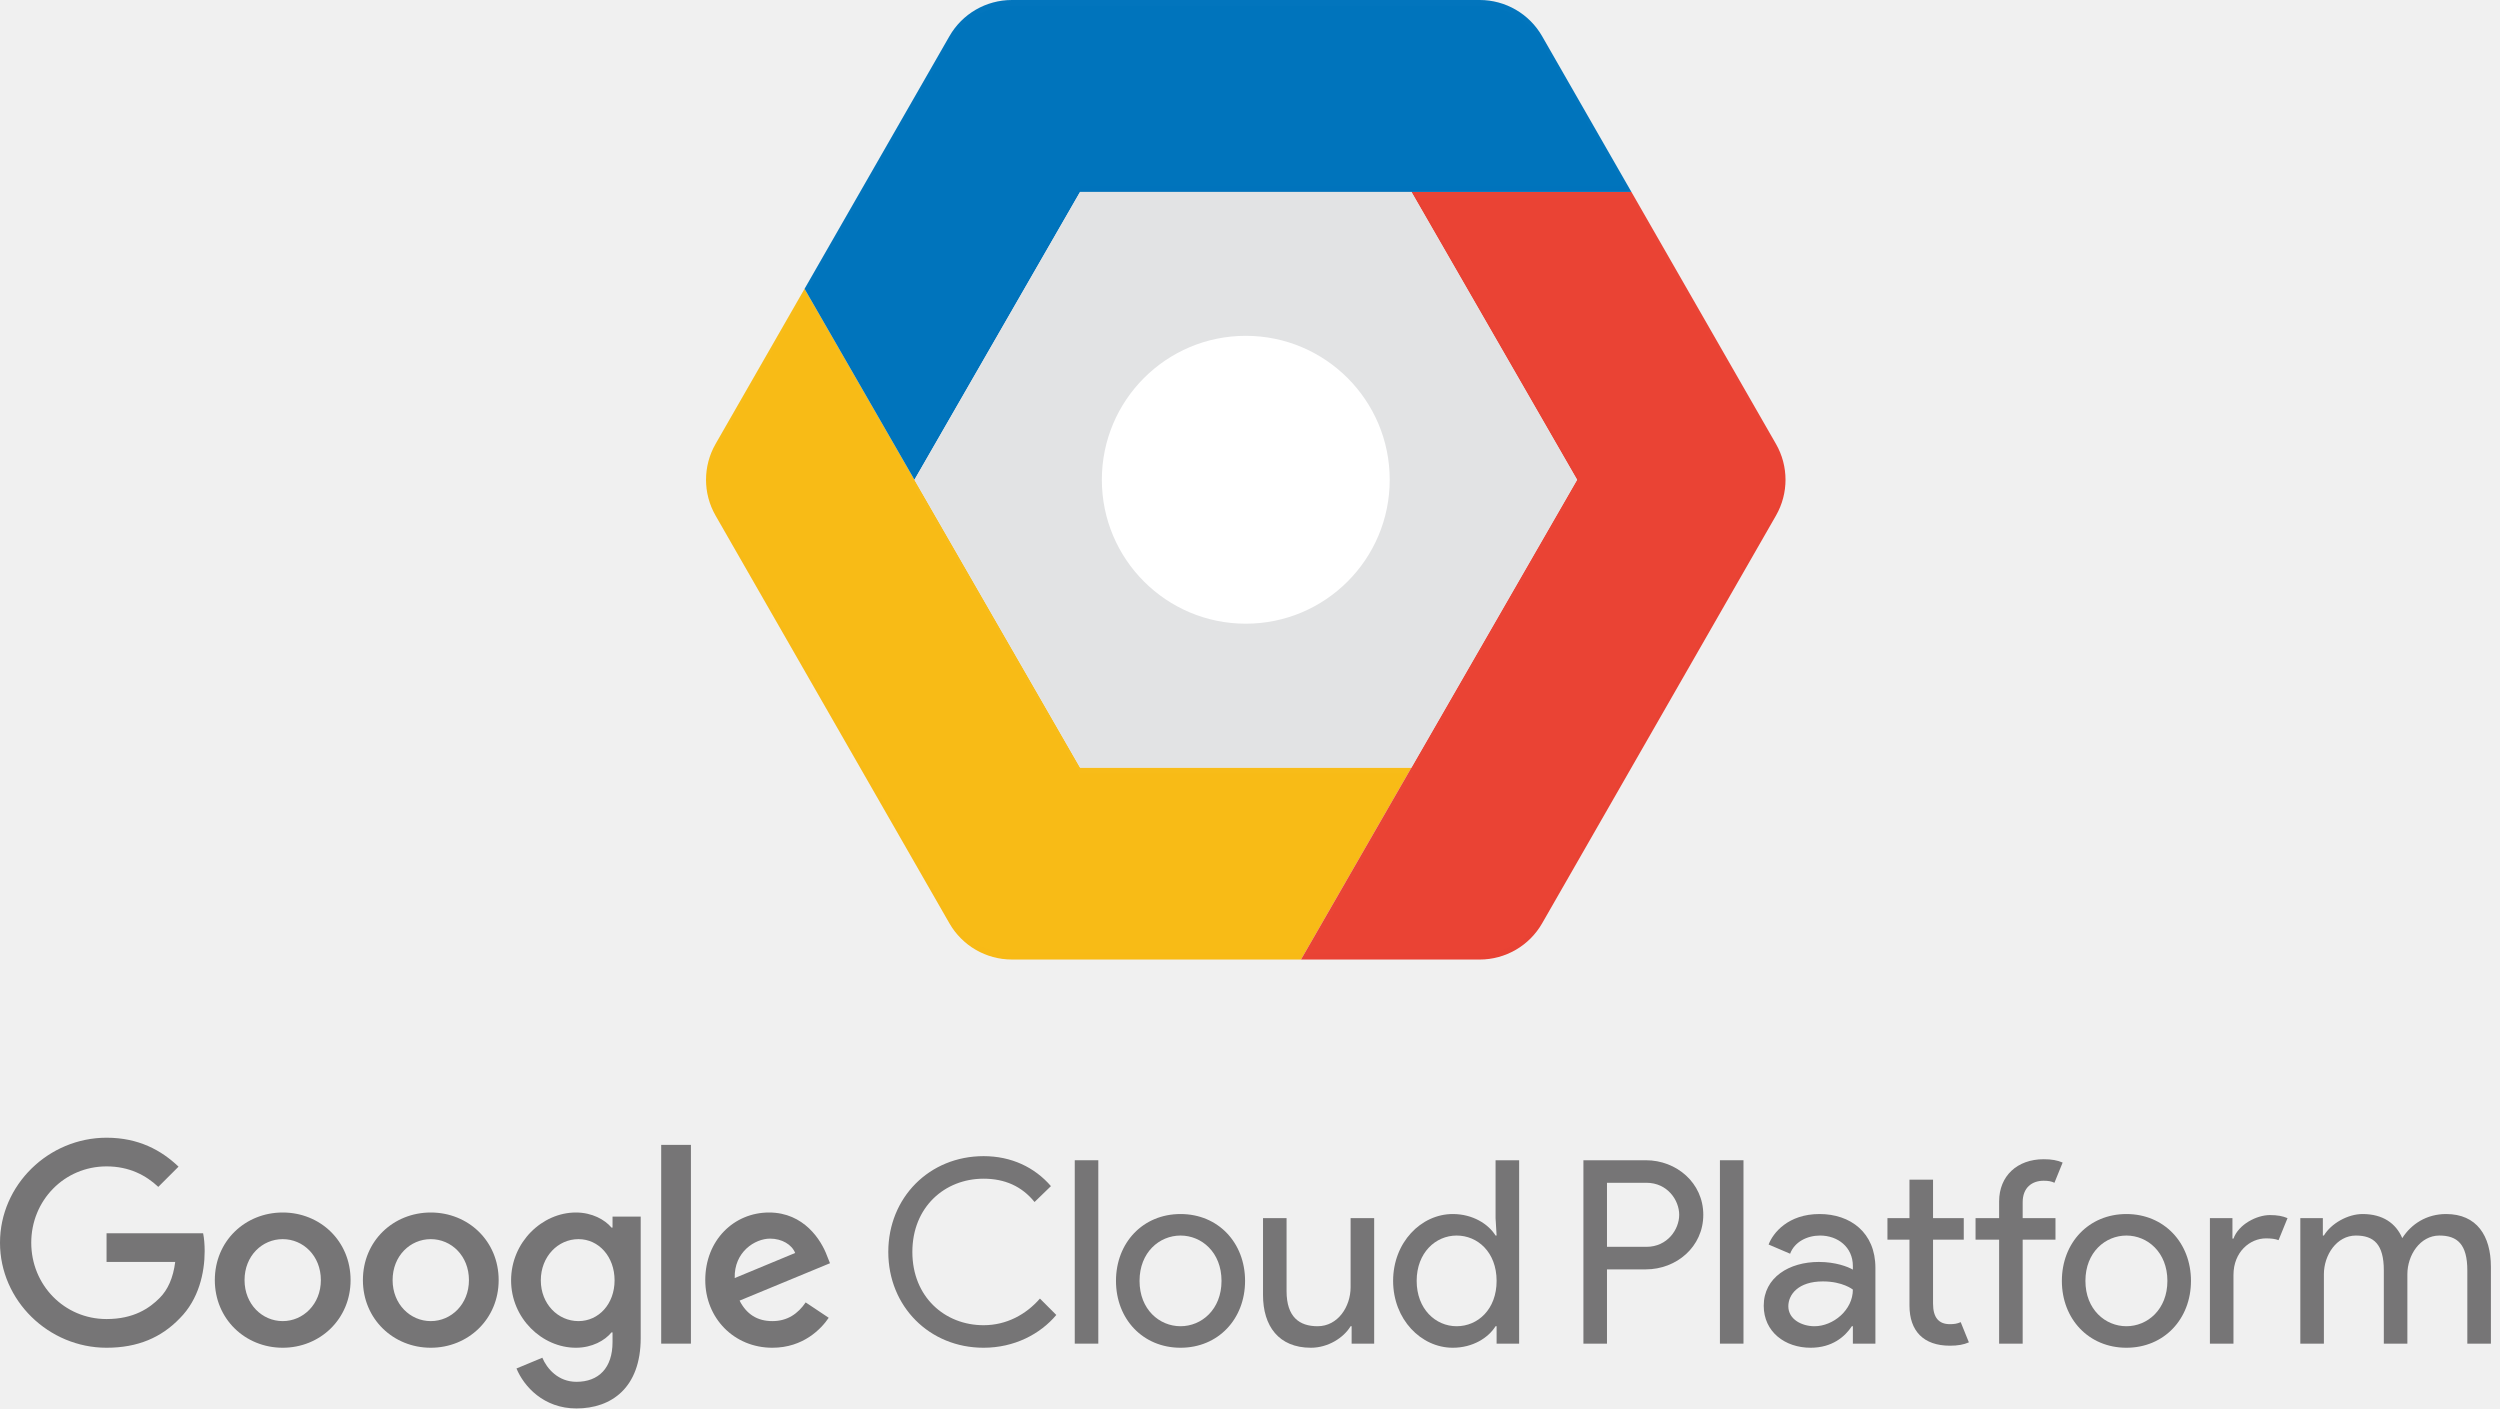
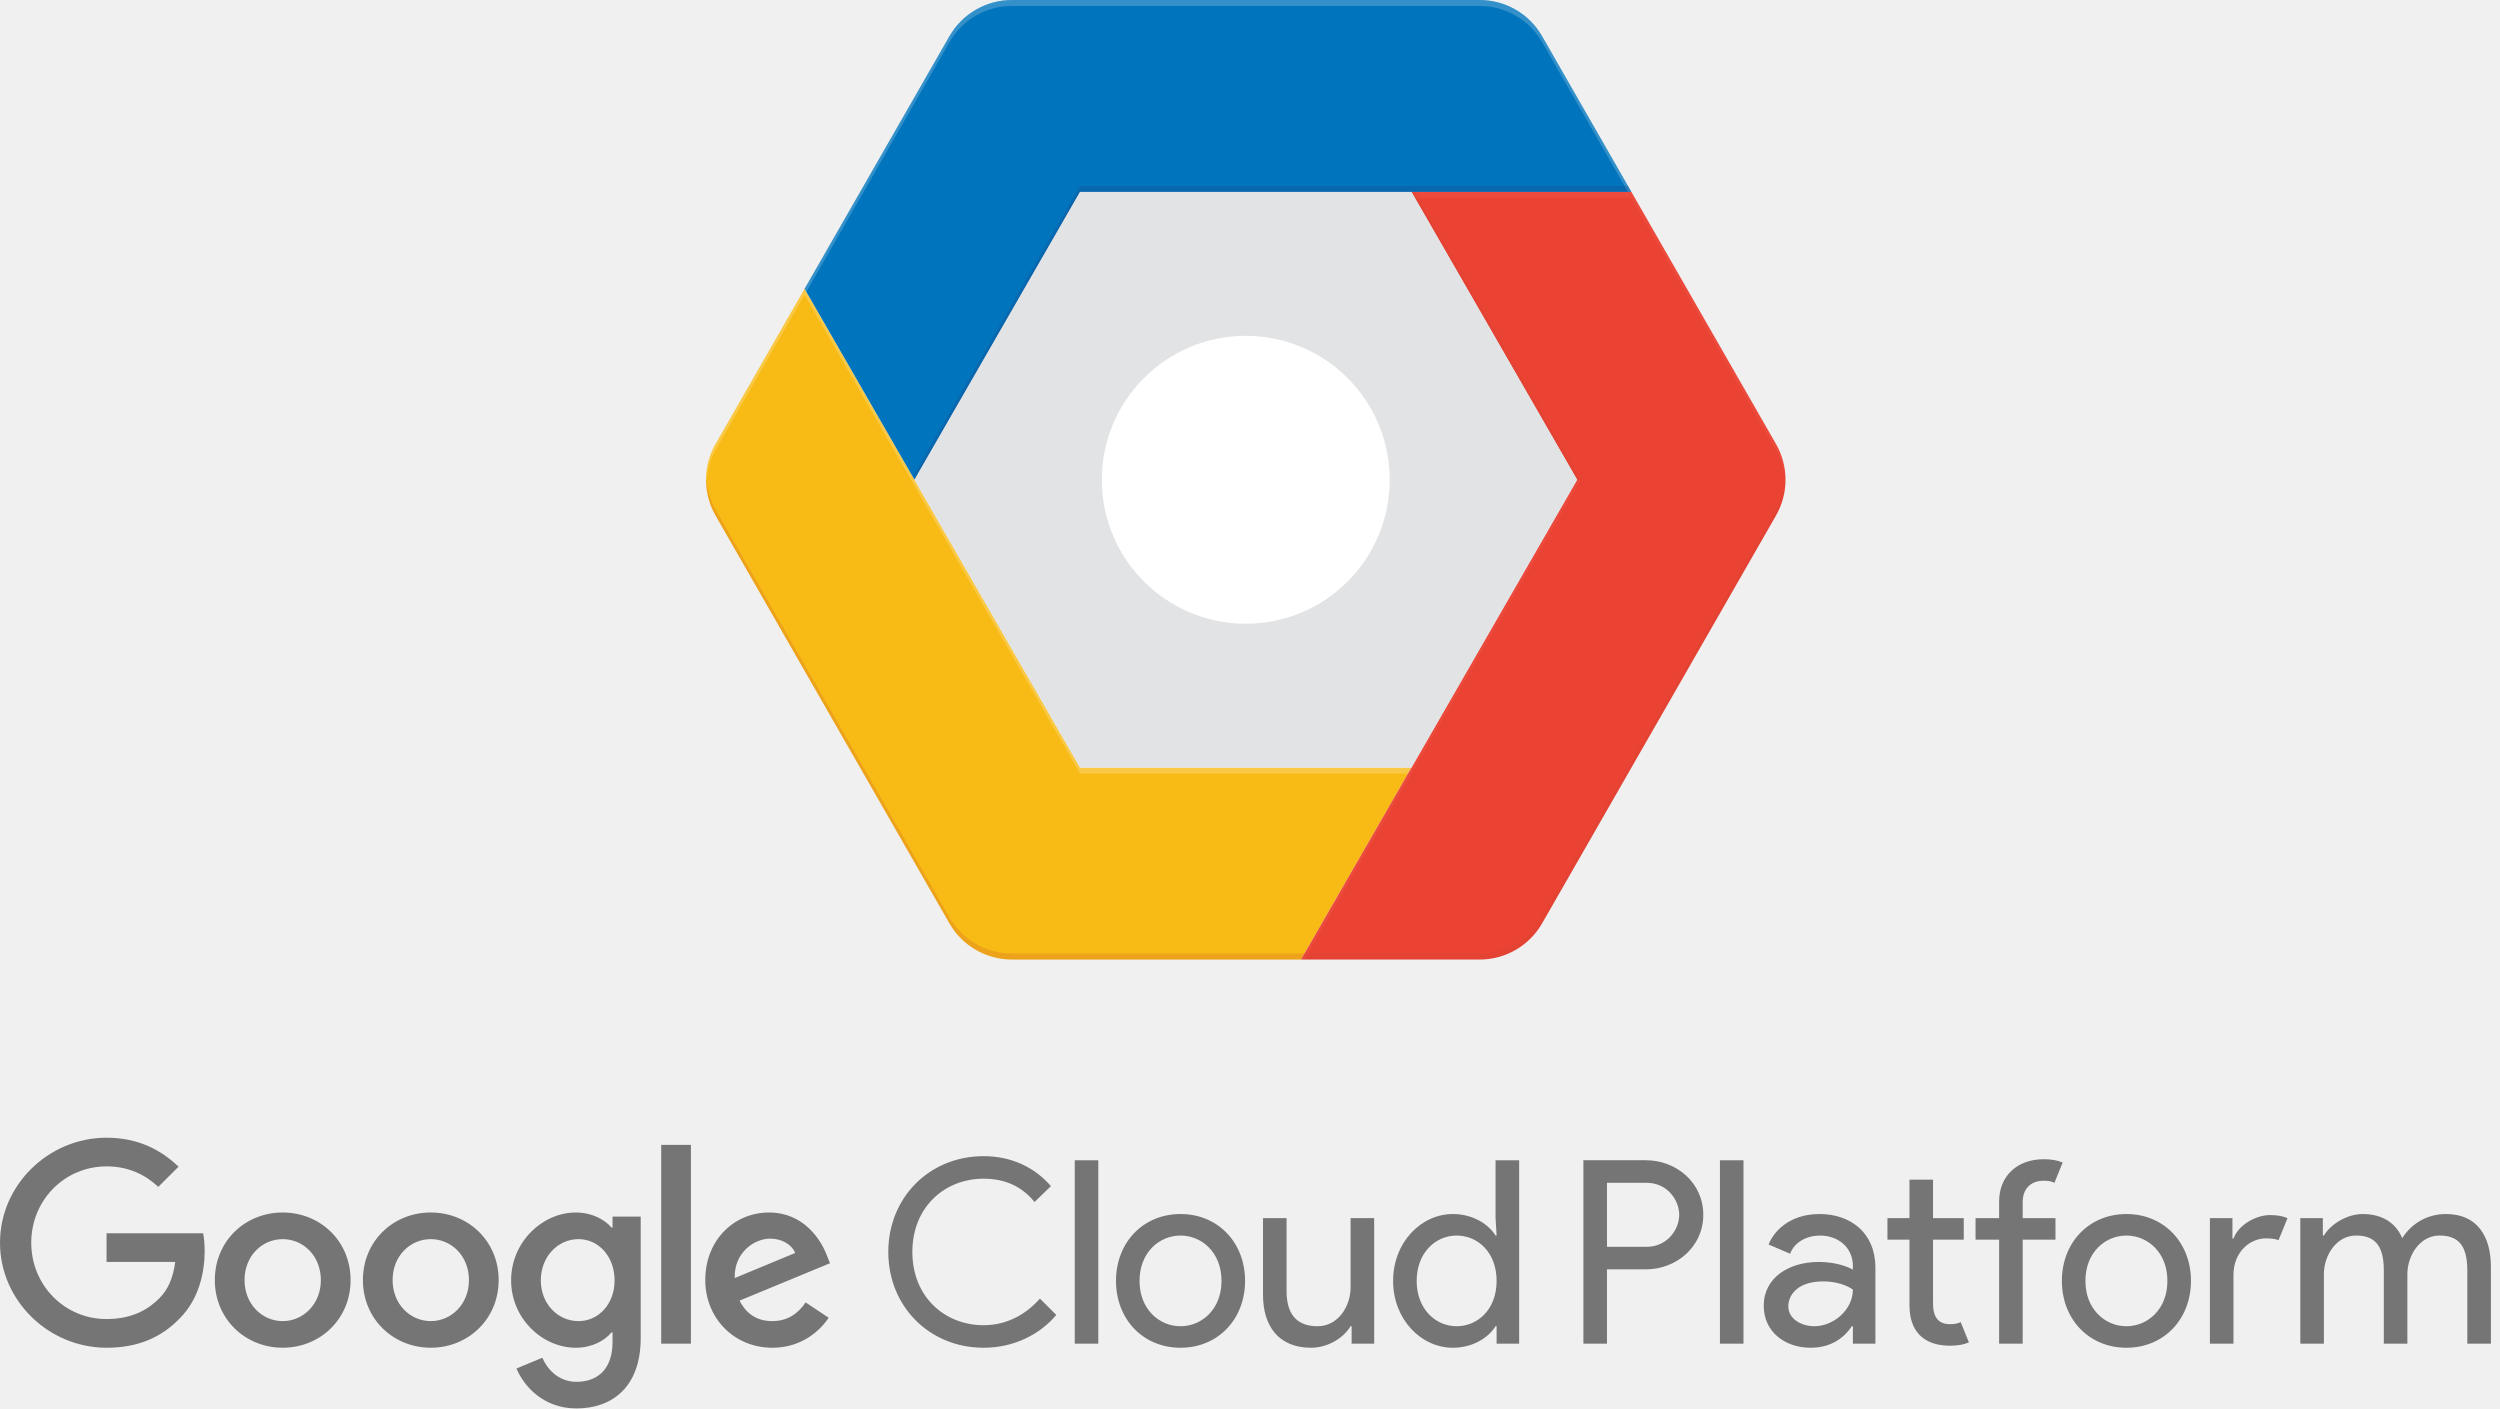
- <svg xmlns="http://www.w3.org/2000/svg" width="142" height="80" viewBox="0 0 142 80" fill="none">
-   <path d="M80.168 43.601L73.897 54.501H57.475C56.01 54.501 54.658 53.718 53.929 52.448L40.644 29.284C39.922 28.024 39.922 26.477 40.644 25.217L45.699 16.405L51.94 27.25L61.348 43.601H80.168Z" fill="#F8BB16" />
-   <path d="M100.875 29.285L87.591 52.448C86.862 53.718 85.509 54.502 84.045 54.502H73.897L80.168 43.602L89.58 27.251L80.168 10.9H92.663L100.875 25.217C101.598 26.477 101.598 28.024 100.875 29.285Z" fill="#EA4334" />
-   <path d="M92.663 10.9H61.348L51.94 27.251L45.699 16.405L53.929 2.054C54.658 0.783 56.01 0 57.475 0H84.045C85.509 0 86.862 0.783 87.591 2.054L92.663 10.9Z" fill="#0074BC" />
-   <path d="M80.168 10.9L89.577 27.251L80.168 43.602H61.352L51.94 27.251L61.348 10.9H80.168Z" fill="#E2E3E4" />
-   <path d="M70.76 19.075C75.275 19.075 78.936 22.736 78.936 27.251C78.936 31.766 75.275 35.426 70.76 35.426C66.245 35.426 62.585 31.766 62.585 27.251C62.585 22.736 66.245 19.075 70.76 19.075Z" fill="white" />
-   <g opacity="0.2">
-     <g opacity="0.2">
-       <path opacity="0.2" d="M53.929 2.394C54.658 1.124 56.01 0.34 57.475 0.34H84.045C85.51 0.34 86.862 1.124 87.591 2.394L92.469 10.9H92.663L87.591 2.054C86.862 0.783 85.51 0 84.045 0H57.475C56.01 0 54.658 0.783 53.929 2.054L45.7 16.405L45.798 16.575L53.929 2.394Z" fill="white" />
-     </g>
+ <svg xmlns="http://www.w3.org/2000/svg" fill="none" viewBox="0 0 142 80">
+   <defs />
+   <path fill="#F8BB16" d="M80.168 43.601l-6.27 10.9H57.474a4.088 4.088 0 01-3.546-2.053L40.644 29.284a4.088 4.088 0 010-4.067l5.055-8.812L51.94 27.25l9.408 16.351h18.82z" />
+   <path fill="#EA4334" d="M100.875 29.285L87.591 52.448a4.088 4.088 0 01-3.546 2.054H73.897l6.271-10.9L89.58 27.25 80.168 10.9h12.495l8.212 14.316a4.085 4.085 0 010 4.068z" />
+   <path fill="#0074BC" d="M92.663 10.9H61.348L51.94 27.25 45.7 16.406l8.229-14.351A4.087 4.087 0 0157.475 0h26.57c1.464 0 2.817.783 3.546 2.054l5.072 8.846z" />
+   <path fill="#E2E3E4" d="M80.168 10.9l9.41 16.35-9.41 16.352H61.351l-9.41-16.351 9.407-16.35h18.82z" />
+   <path fill="#fff" d="M70.76 19.075a8.176 8.176 0 110 16.352 8.176 8.176 0 010-16.352z" />
+   <path fill="#fff" d="M53.93 2.394A4.088 4.088 0 0157.474.34h26.57c1.465 0 2.817.784 3.546 2.054l4.878 8.506h.194L87.59 2.054A4.087 4.087 0 0084.045 0h-26.57a4.087 4.087 0 00-3.546 2.054L45.7 16.405l.099.17 8.131-14.18z" opacity=".2" />
+   <path fill="#2C3079" d="M51.94 27.25l9.408-16.35h31.315l-.194-.34H61.348L51.94 26.91" opacity=".2" />
+   <path fill="#fff" d="M40.644 25.558l5.056-8.813 6.24 10.847 9.408 16.35h18.623l.197-.34h-18.82L51.94 27.25 45.7 16.405l-5.056 8.812a4.075 4.075 0 00-.531 2.204 4.106 4.106 0 01.531-1.863z" opacity=".2" />
+   <path fill="#BE3B26" d="M74.095 54.161h-16.62a4.088 4.088 0 01-3.546-2.053L40.644 28.944a4.104 4.104 0 01-.531-1.864c-.03.76.14 1.523.531 2.205L53.93 52.448a4.089 4.089 0 003.546 2.054h16.423l.197-.34z" opacity=".2" />
+   <g opacity=".2">
+     <path fill="#3F2723" d="M89.771 27.25L80.366 10.9h-.198l9.412 16.35h.191zM100.876 28.944L87.591 52.108a4.087 4.087 0 01-3.546 2.053h-9.95l-.198.34h10.148a4.088 4.088 0 003.546-2.053l13.285-23.163a4.069 4.069 0 00.531-2.205 4.107 4.107 0 01-.531 1.864z" opacity=".2" />
  </g>
-   <g opacity="0.2">
-     <g opacity="0.2">
-       <path opacity="0.2" d="M51.94 27.251L61.348 10.9H92.663L92.469 10.56H61.348L51.94 26.91" fill="#2C3079" />
-     </g>
+   <g opacity=".2">
+     <path fill="#fff" d="M92.663 11.24l8.213 14.318c.33.58.504 1.22.532 1.863.03-.76-.14-1.523-.532-2.204L92.663 10.9H80.168l.198.34M80.168 43.942l9.603-16.691h-.19L80.168 43.6l-6.27 10.9h.197l6.073-10.559z" opacity=".2" />
  </g>
-   <g opacity="0.2">
-     <g opacity="0.2">
-       <path opacity="0.2" d="M40.644 25.558L45.7 16.745L51.94 27.592L61.348 43.942H79.971L80.168 43.602H61.348L51.94 27.251L45.7 16.405L40.644 25.217C40.253 25.898 40.082 26.662 40.113 27.421C40.14 26.777 40.314 26.137 40.644 25.558Z" fill="white" />
-     </g>
-   </g>
-   <g opacity="0.2">
-     <g opacity="0.2">
-       <path opacity="0.2" d="M74.095 54.161H57.475C56.011 54.161 54.658 53.378 53.929 52.108L40.644 28.944C40.314 28.365 40.14 27.724 40.113 27.08C40.082 27.84 40.253 28.603 40.644 29.285L53.929 52.448C54.658 53.718 56.011 54.502 57.475 54.502H73.898L74.095 54.161Z" fill="#BE3B26" />
-     </g>
-   </g>
-   <g opacity="0.2">
-     <g opacity="0.2">
-       <path opacity="0.2" d="M89.771 27.251L80.366 10.9H80.168L89.58 27.251H89.771Z" fill="#3F2723" />
-     </g>
-     <g opacity="0.2">
-       <path opacity="0.2" d="M100.876 28.944L87.591 52.108C86.862 53.378 85.509 54.161 84.045 54.161H74.095L73.897 54.502H84.045C85.509 54.502 86.862 53.718 87.591 52.448L100.876 29.285C101.268 28.603 101.438 27.84 101.407 27.08C101.38 27.724 101.206 28.365 100.876 28.944Z" fill="#3F2723" />
-     </g>
-   </g>
-   <g opacity="0.2">
-     <g opacity="0.2">
-       <path opacity="0.2" d="M92.663 11.241L100.876 25.558C101.206 26.137 101.38 26.777 101.408 27.421C101.438 26.662 101.268 25.898 100.876 25.217L92.663 10.9H80.168L80.366 11.241" fill="white" />
-     </g>
-     <g opacity="0.2">
-       <path opacity="0.2" d="M80.168 43.942L89.771 27.251H89.581L80.168 43.602L73.898 54.502H74.095L80.168 43.942Z" fill="white" />
-     </g>
-   </g>
-   <path d="M50.455 71.111C50.455 68.012 52.797 65.669 55.867 65.669C57.438 65.669 58.762 66.295 59.693 67.372L58.762 68.274C58.035 67.372 57.059 66.95 55.867 66.95C53.67 66.95 51.822 68.55 51.822 71.111C51.822 73.671 53.67 75.272 55.867 75.272C57.176 75.272 58.282 74.66 59.068 73.759L59.998 74.69C59.082 75.781 57.612 76.552 55.867 76.552C52.797 76.552 50.455 74.21 50.455 71.111Z" fill="#767576" />
-   <path d="M61.046 65.902H62.384V76.319H61.046V65.902Z" fill="#767576" />
-   <path d="M69.382 72.754C69.382 71.125 68.247 70.179 67.054 70.179C65.861 70.179 64.726 71.125 64.726 72.754C64.726 74.384 65.861 75.33 67.054 75.33C68.247 75.33 69.382 74.384 69.382 72.754ZM70.72 72.754C70.72 74.922 69.193 76.552 67.054 76.552C64.915 76.552 63.388 74.922 63.388 72.754C63.388 70.587 64.915 68.957 67.054 68.957C69.193 68.957 70.72 70.587 70.72 72.754Z" fill="#767576" />
-   <path d="M76.772 76.319V75.33H76.714C76.322 75.985 75.434 76.552 74.459 76.552C72.626 76.552 71.739 75.315 71.739 73.555V69.19H73.077V73.336C73.077 74.821 73.819 75.33 74.838 75.33C76.001 75.33 76.714 74.21 76.714 73.118V69.19H78.053V76.319H76.772Z" fill="#767576" />
-   <path d="M85.007 72.754C85.007 71.125 83.93 70.179 82.737 70.179C81.544 70.179 80.467 71.154 80.467 72.754C80.467 74.355 81.544 75.33 82.737 75.33C83.93 75.33 85.007 74.384 85.007 72.754ZM79.129 72.754C79.129 70.572 80.714 68.957 82.519 68.957C83.654 68.957 84.541 69.525 84.948 70.179H85.007L84.948 69.19V65.902H86.287V76.319H85.007V75.33H84.948C84.541 75.985 83.654 76.552 82.519 76.552C80.714 76.552 79.129 74.937 79.129 72.754Z" fill="#767576" />
-   <path d="M93.517 70.82C94.71 70.82 95.379 69.83 95.379 69.001C95.379 68.172 94.71 67.182 93.517 67.182H91.277V70.82H93.517ZM89.938 76.319V65.902H93.488C95.219 65.902 96.747 67.182 96.747 69.001C96.747 70.82 95.219 72.1 93.488 72.1H91.277V76.319H89.938Z" fill="#767576" />
-   <path d="M97.692 65.902H99.03V76.319H97.692V65.902Z" fill="#767576" />
-   <path d="M105.243 73.249C105.243 73.249 104.676 72.784 103.541 72.784C102.13 72.784 101.577 73.54 101.577 74.195C101.577 74.951 102.362 75.33 103.061 75.33C104.123 75.33 105.243 74.413 105.243 73.249ZM100.18 74.166C100.18 72.551 101.635 71.678 103.308 71.678C104.268 71.678 104.967 71.954 105.243 72.115V71.911C105.243 70.834 104.385 70.179 103.381 70.179C102.639 70.179 101.926 70.543 101.679 71.212L100.457 70.689C100.704 70.034 101.562 68.957 103.351 68.957C105.098 68.957 106.523 70.005 106.523 72.012V76.319H105.243V75.33H105.185C104.792 75.926 104.064 76.552 102.843 76.552C101.388 76.552 100.18 75.65 100.18 74.166Z" fill="#767576" />
-   <path d="M108.458 74.151V70.412H107.207V69.19H108.458V67.007H109.797V69.19H111.542V70.412H109.797V74.049C109.797 74.85 110.131 75.213 110.757 75.213C111.004 75.213 111.179 75.184 111.368 75.097L111.833 76.246C111.528 76.377 111.208 76.436 110.757 76.436C109.258 76.436 108.458 75.606 108.458 74.151Z" fill="#767576" />
-   <path d="M117.158 66.033L116.692 67.182C116.518 67.095 116.329 67.066 116.081 67.066C115.412 67.066 114.888 67.459 114.888 68.288V69.19H116.751V70.412H114.888V76.319H113.55V70.412H112.211V69.19H113.55V68.244C113.55 66.789 114.583 65.844 116.081 65.844C116.532 65.844 116.852 65.902 117.158 66.033Z" fill="#767576" />
-   <path d="M123.108 72.754C123.108 71.125 121.973 70.179 120.78 70.179C119.587 70.179 118.452 71.125 118.452 72.754C118.452 74.384 119.587 75.33 120.78 75.33C121.973 75.33 123.108 74.384 123.108 72.754ZM124.447 72.754C124.447 74.922 122.919 76.552 120.78 76.552C118.642 76.552 117.114 74.922 117.114 72.754C117.114 70.587 118.642 68.957 120.78 68.957C122.919 68.957 124.447 70.587 124.447 72.754Z" fill="#767576" />
-   <path d="M125.523 76.319V69.19H126.803V70.354H126.861C127.152 69.539 128.185 69.016 128.927 69.016C129.364 69.016 129.655 69.074 129.931 69.19L129.422 70.441C129.233 70.368 129 70.34 128.709 70.34C127.792 70.34 126.861 71.111 126.861 72.42V76.319H125.523Z" fill="#767576" />
-   <path d="M130.658 69.19H131.938V70.179H131.997C132.404 69.496 133.35 68.957 134.194 68.957C135.343 68.957 136.085 69.481 136.449 70.325C136.958 69.525 137.831 68.957 138.937 68.957C140.682 68.957 141.483 70.194 141.483 71.954V76.319H140.144V72.158C140.144 70.674 139.576 70.179 138.558 70.179C137.467 70.179 136.739 71.285 136.739 72.376V76.319H135.401V72.158C135.401 70.674 134.834 70.179 133.815 70.179C132.724 70.179 131.997 71.285 131.997 72.376V76.319H130.658V69.19Z" fill="#767576" />
-   <path d="M0 70.587C0 67.299 2.764 64.622 6.052 64.622C7.871 64.622 9.166 65.335 10.141 66.266L8.991 67.415C8.293 66.76 7.347 66.251 6.052 66.251C3.652 66.251 1.775 68.186 1.775 70.587C1.775 72.987 3.652 74.922 6.052 74.922C7.609 74.922 8.497 74.297 9.064 73.729C9.53 73.264 9.835 72.594 9.952 71.678H6.052V70.049H11.537C11.596 70.339 11.625 70.689 11.625 71.067C11.625 72.289 11.29 73.802 10.213 74.879C9.166 75.97 7.827 76.552 6.052 76.552C2.764 76.552 0 73.875 0 70.587Z" fill="#767576" />
-   <path d="M16.058 75.039C14.893 75.039 13.89 74.079 13.89 72.711C13.89 71.329 14.893 70.383 16.058 70.383C17.221 70.383 18.225 71.329 18.225 72.711C18.225 74.079 17.221 75.039 16.058 75.039ZM16.058 68.87C13.933 68.87 12.202 70.485 12.202 72.711C12.202 74.922 13.933 76.552 16.058 76.552C18.182 76.552 19.913 74.922 19.913 72.711C19.913 70.485 18.182 68.87 16.058 68.87Z" fill="#767576" />
-   <path d="M24.468 75.039C23.304 75.039 22.3 74.079 22.3 72.711C22.3 71.329 23.304 70.383 24.468 70.383C25.632 70.383 26.636 71.329 26.636 72.711C26.636 74.079 25.632 75.039 24.468 75.039ZM24.468 68.87C22.344 68.87 20.613 70.485 20.613 72.711C20.613 74.922 22.344 76.552 24.468 76.552C26.592 76.552 28.324 74.922 28.324 72.711C28.324 70.485 26.592 68.87 24.468 68.87Z" fill="#767576" />
-   <path d="M32.857 75.039C31.693 75.039 30.718 74.064 30.718 72.725C30.718 71.373 31.693 70.383 32.857 70.383C34.006 70.383 34.908 71.373 34.908 72.725C34.908 74.064 34.006 75.039 32.857 75.039ZM34.792 69.103V69.728H34.734C34.356 69.277 33.628 68.87 32.712 68.87C30.791 68.87 29.03 70.558 29.03 72.725C29.03 74.879 30.791 76.552 32.712 76.552C33.628 76.552 34.356 76.144 34.734 75.679H34.792V76.232C34.792 77.701 34.006 78.487 32.741 78.487C31.708 78.487 31.067 77.745 30.805 77.119L29.336 77.73C29.758 78.749 30.878 80 32.741 80C34.719 80 36.392 78.836 36.392 75.999V69.103H34.792Z" fill="#767576" />
-   <path d="M39.244 76.319H37.556V65.029H39.244V76.319Z" fill="#767576" />
-   <path d="M43.74 70.354C44.409 70.354 44.976 70.689 45.165 71.169L41.732 72.594C41.688 71.11 42.881 70.354 43.74 70.354ZM43.87 75.039C43.012 75.039 42.401 74.646 42.008 73.875L47.144 71.751L46.969 71.314C46.65 70.456 45.675 68.87 43.681 68.87C41.703 68.87 40.059 70.427 40.059 72.711C40.059 74.864 41.688 76.552 43.87 76.552C45.631 76.552 46.65 75.475 47.071 74.85L45.762 73.977C45.325 74.617 44.729 75.039 43.87 75.039Z" fill="#767576" />
+   <path fill="#767576" d="M50.455 71.11c0-3.098 2.342-5.44 5.412-5.44 1.57 0 2.895.625 3.826 1.702l-.931.902c-.727-.902-1.703-1.324-2.895-1.324-2.197 0-4.045 1.6-4.045 4.16 0 2.561 1.848 4.162 4.045 4.162 1.31 0 2.415-.612 3.2-1.513l.931.93c-.916 1.092-2.386 1.863-4.131 1.863-3.07 0-5.412-2.342-5.412-5.441zM61.046 65.902h1.338v10.417h-1.338V65.902zM69.382 72.754c0-1.629-1.135-2.575-2.328-2.575-1.193 0-2.328.946-2.328 2.575 0 1.63 1.135 2.576 2.328 2.576 1.193 0 2.328-.946 2.328-2.576zm1.338 0c0 2.168-1.527 3.798-3.666 3.798-2.139 0-3.666-1.63-3.666-3.798 0-2.167 1.527-3.797 3.666-3.797 2.139 0 3.666 1.63 3.666 3.797zM76.772 76.32v-.99h-.058c-.392.655-1.28 1.222-2.255 1.222-1.833 0-2.72-1.237-2.72-2.997V69.19h1.338v4.146c0 1.485.742 1.994 1.76 1.994 1.164 0 1.877-1.12 1.877-2.212V69.19h1.339v7.13h-1.28zM85.007 72.754c0-1.629-1.077-2.575-2.27-2.575s-2.27.975-2.27 2.575 1.077 2.576 2.27 2.576 2.27-.946 2.27-2.576zm-5.878 0c0-2.182 1.585-3.797 3.39-3.797 1.135 0 2.022.568 2.43 1.222h.058l-.059-.989v-3.288h1.34v10.417h-1.281v-.99h-.059c-.407.656-1.294 1.223-2.43 1.223-1.804 0-3.39-1.615-3.39-3.798zM93.517 70.82c1.193 0 1.862-.99 1.862-1.819 0-.83-.669-1.819-1.862-1.819h-2.24v3.638h2.24zm-3.58 5.5V65.901h3.55c1.732 0 3.26 1.28 3.26 3.099 0 1.819-1.528 3.099-3.26 3.099h-2.21v4.22h-1.34zM97.692 65.902h1.338v10.417h-1.338V65.902zM105.243 73.25s-.567-.466-1.702-.466c-1.411 0-1.964.756-1.964 1.41 0 .757.785 1.136 1.484 1.136 1.062 0 2.182-.917 2.182-2.08zm-5.063.916c0-1.615 1.455-2.488 3.128-2.488.96 0 1.659.276 1.935.437v-.204c0-1.077-.858-1.732-1.862-1.732-.742 0-1.455.364-1.702 1.033l-1.222-.523c.247-.655 1.105-1.732 2.894-1.732 1.747 0 3.172 1.048 3.172 3.055v4.307h-1.28v-.99h-.058c-.393.597-1.121 1.223-2.342 1.223-1.455 0-2.663-.902-2.663-2.386zM108.458 74.151v-3.739h-1.251V69.19h1.251v-2.183h1.339v2.183h1.745v1.222h-1.745v3.637c0 .8.334 1.164.96 1.164.247 0 .422-.029.611-.116l.465 1.15c-.305.13-.625.189-1.076.189-1.499 0-2.299-.83-2.299-2.285zM117.158 66.033l-.466 1.15c-.174-.088-.363-.117-.611-.117-.669 0-1.193.392-1.193 1.222v.902h1.863v1.222h-1.863v5.907h-1.338v-5.907h-1.339V69.19h1.339v-.946c0-1.455 1.033-2.4 2.531-2.4.451 0 .771.058 1.077.189zM123.108 72.754c0-1.629-1.135-2.575-2.328-2.575-1.193 0-2.328.946-2.328 2.575 0 1.63 1.135 2.576 2.328 2.576 1.193 0 2.328-.946 2.328-2.576zm1.339 0c0 2.168-1.528 3.798-3.667 3.798-2.138 0-3.666-1.63-3.666-3.798 0-2.167 1.528-3.797 3.666-3.797 2.139 0 3.667 1.63 3.667 3.797zM125.523 76.32v-7.13h1.28v1.164h.058c.291-.815 1.324-1.338 2.066-1.338.437 0 .728.058 1.004.174l-.509 1.251c-.189-.073-.422-.101-.713-.101-.917 0-1.848.77-1.848 2.08v3.9h-1.338zM130.658 69.19h1.28v.99h.059c.407-.684 1.353-1.223 2.197-1.223 1.149 0 1.891.524 2.255 1.368a2.9 2.9 0 012.488-1.368c1.745 0 2.546 1.237 2.546 2.997v4.365h-1.339v-4.16c0-1.485-.568-1.98-1.586-1.98-1.091 0-1.819 1.106-1.819 2.197v3.943h-1.338v-4.16c0-1.485-.567-1.98-1.586-1.98-1.091 0-1.818 1.106-1.818 2.197v3.943h-1.339V69.19zM0 70.587c0-3.288 2.764-5.965 6.052-5.965 1.82 0 3.114.713 4.089 1.644l-1.15 1.149c-.698-.655-1.644-1.164-2.939-1.164-2.4 0-4.277 1.935-4.277 4.336 0 2.4 1.877 4.335 4.277 4.335 1.557 0 2.445-.625 3.012-1.193.466-.465.771-1.135.888-2.051h-3.9v-1.63h5.485c.059.291.088.64.088 1.019 0 1.222-.335 2.735-1.412 3.812-1.047 1.09-2.386 1.673-4.16 1.673C2.763 76.552 0 73.875 0 70.587zM16.058 75.039c-1.165 0-2.168-.96-2.168-2.328 0-1.382 1.003-2.328 2.168-2.328 1.163 0 2.167.946 2.167 2.328 0 1.368-1.004 2.328-2.168 2.328zm0-6.17c-2.125 0-3.856 1.616-3.856 3.842 0 2.211 1.731 3.84 3.856 3.84 2.124 0 3.855-1.629 3.855-3.84 0-2.226-1.731-3.841-3.855-3.841zM24.468 75.039c-1.164 0-2.168-.96-2.168-2.328 0-1.382 1.004-2.328 2.168-2.328 1.164 0 2.168.946 2.168 2.328 0 1.368-1.004 2.328-2.168 2.328zm0-6.17c-2.124 0-3.855 1.616-3.855 3.842 0 2.211 1.731 3.84 3.855 3.84 2.124 0 3.856-1.629 3.856-3.84 0-2.226-1.732-3.841-3.856-3.841zM32.857 75.039c-1.164 0-2.139-.975-2.139-2.314 0-1.352.975-2.342 2.139-2.342 1.15 0 2.051.99 2.051 2.343 0 1.338-.902 2.313-2.051 2.313zm1.935-5.936v.625h-.058c-.378-.45-1.106-.858-2.023-.858-1.92 0-3.68 1.688-3.68 3.855 0 2.154 1.76 3.827 3.68 3.827.917 0 1.645-.408 2.023-.873h.058v.553c0 1.47-.786 2.255-2.051 2.255-1.033 0-1.674-.742-1.936-1.368l-1.469.611c.422 1.019 1.542 2.27 3.405 2.27 1.978 0 3.651-1.164 3.651-4.001v-6.896h-1.6zM39.244 76.319h-1.688v-11.29h1.688v11.29zM43.74 70.354c.669 0 1.236.335 1.425.815l-3.433 1.425c-.044-1.484 1.15-2.24 2.008-2.24zm.13 4.685c-.858 0-1.469-.393-1.862-1.164l5.136-2.124-.175-.437c-.32-.858-1.294-2.444-3.288-2.444-1.978 0-3.622 1.557-3.622 3.84 0 2.154 1.63 3.842 3.812 3.842 1.76 0 2.779-1.077 3.2-1.702l-1.31-.873c-.436.64-1.032 1.062-1.89 1.062z" />
</svg>
